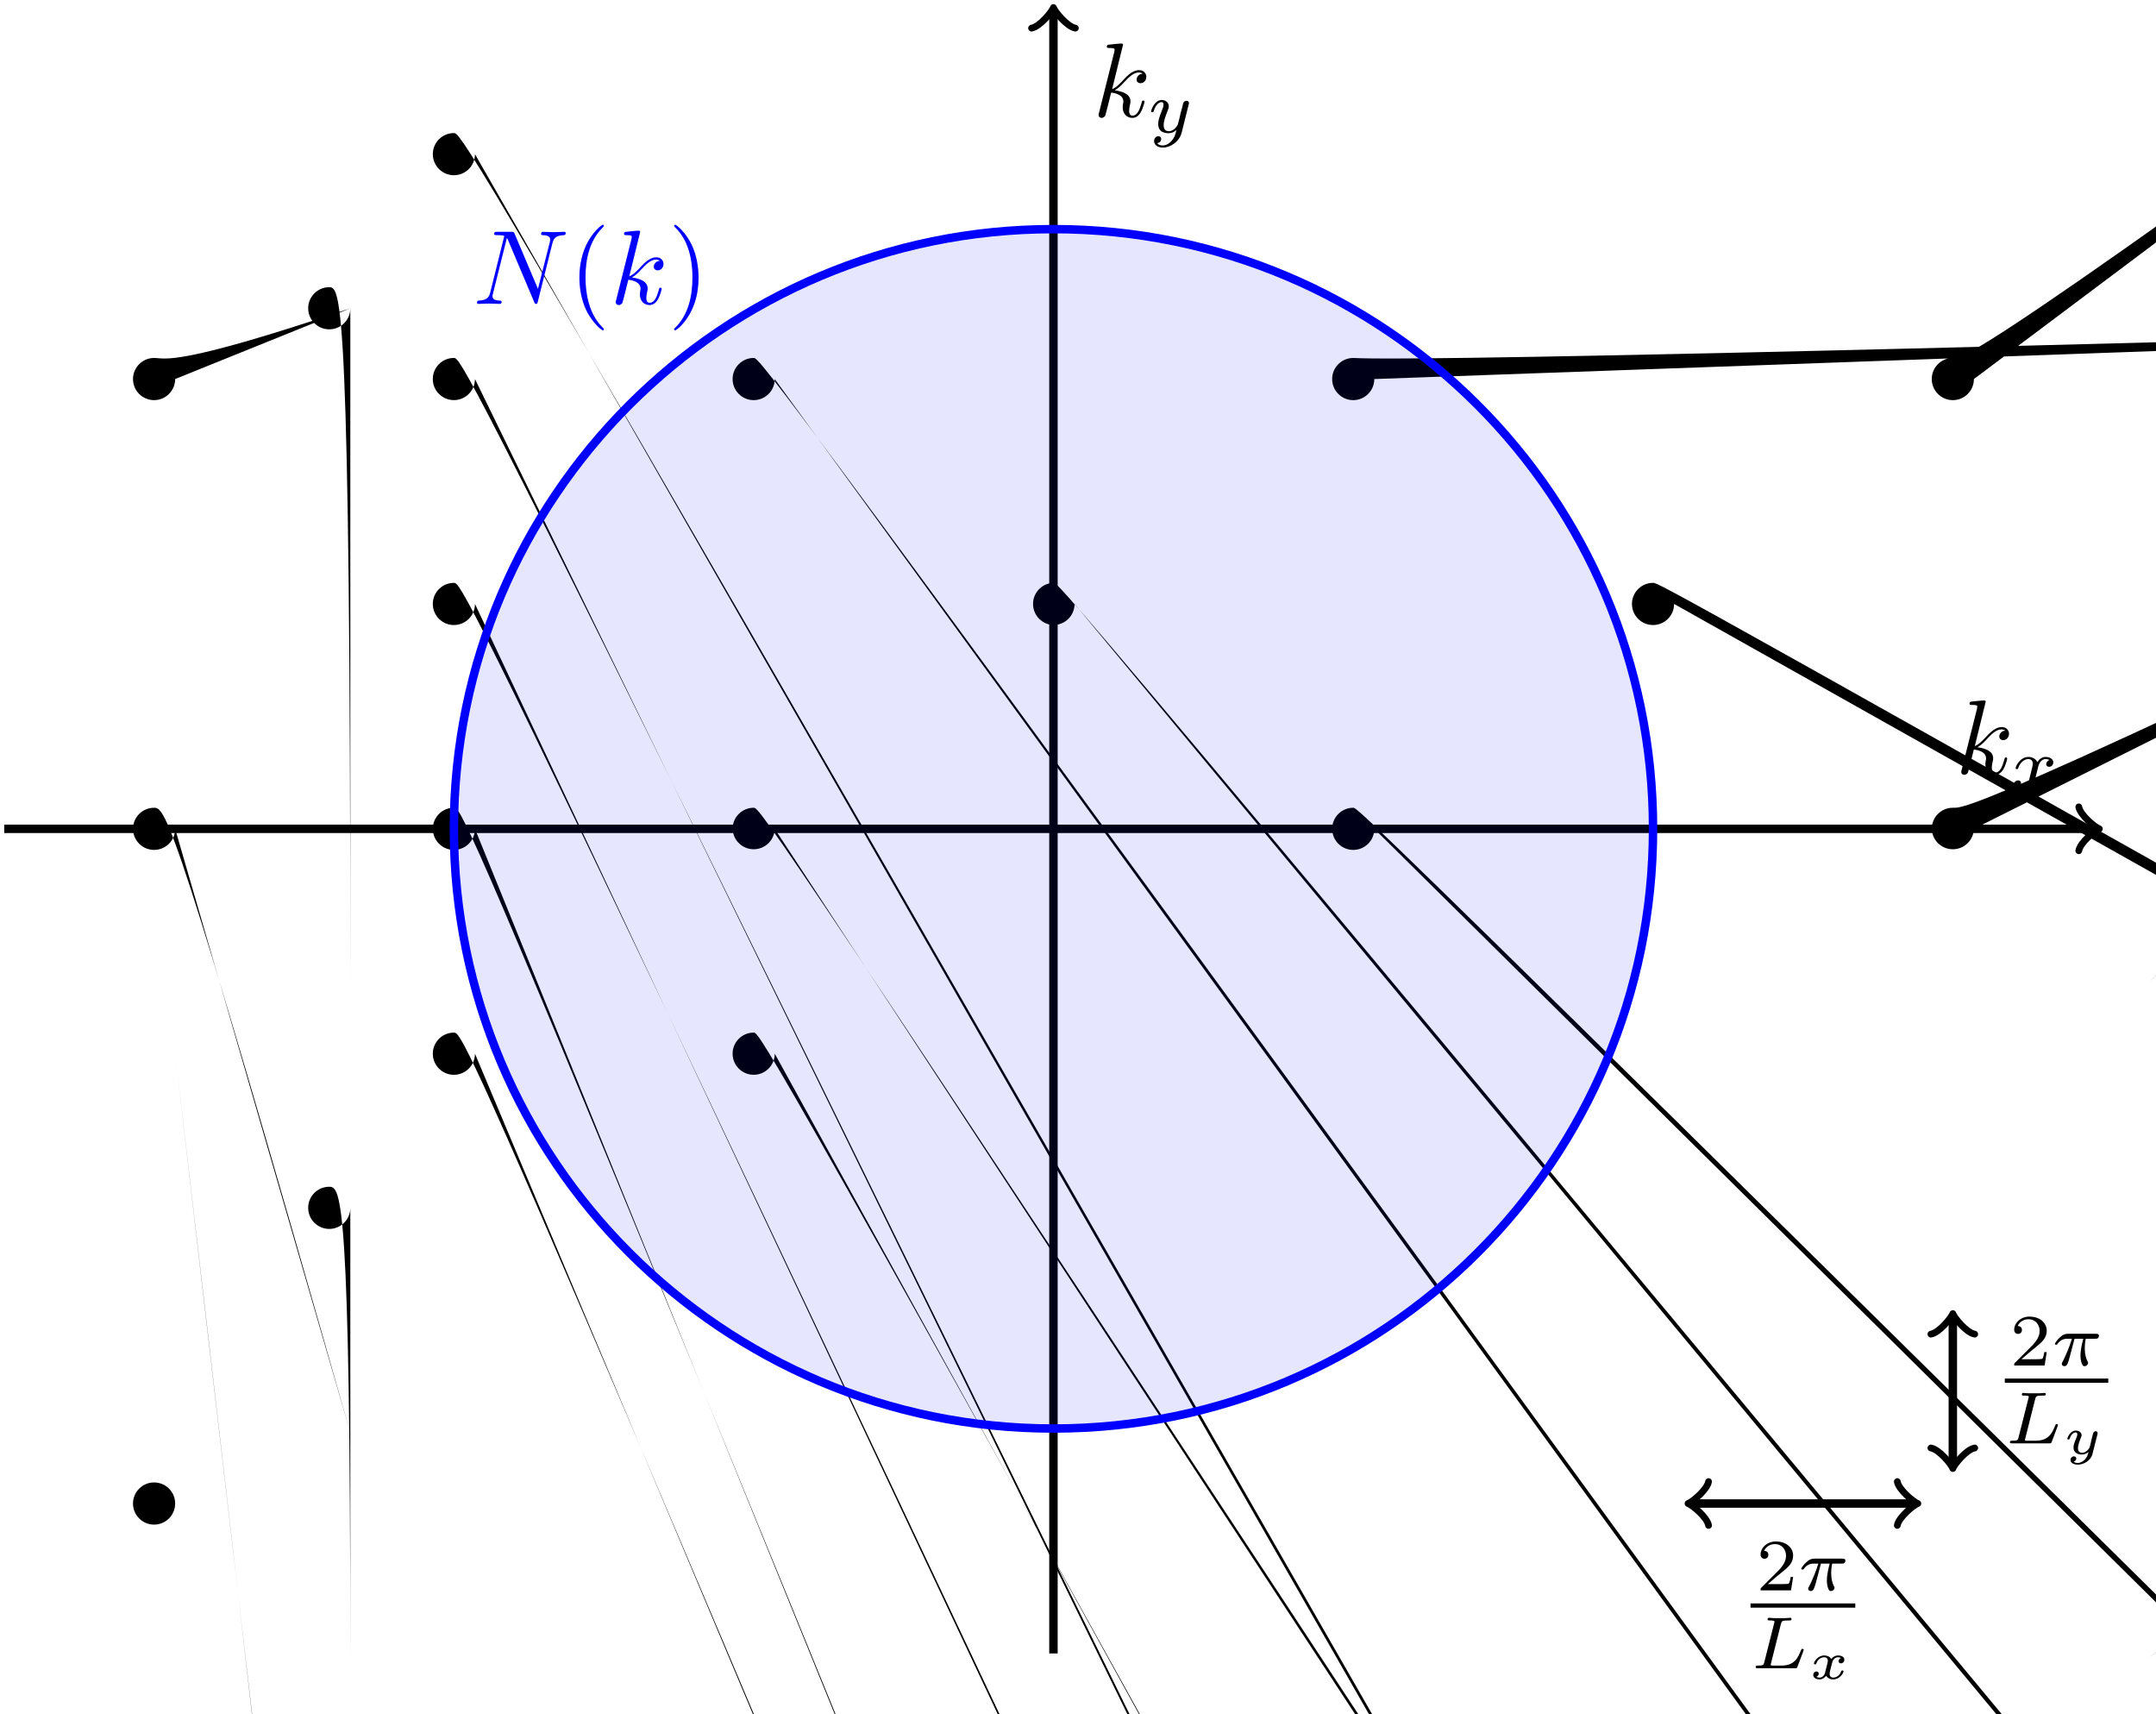
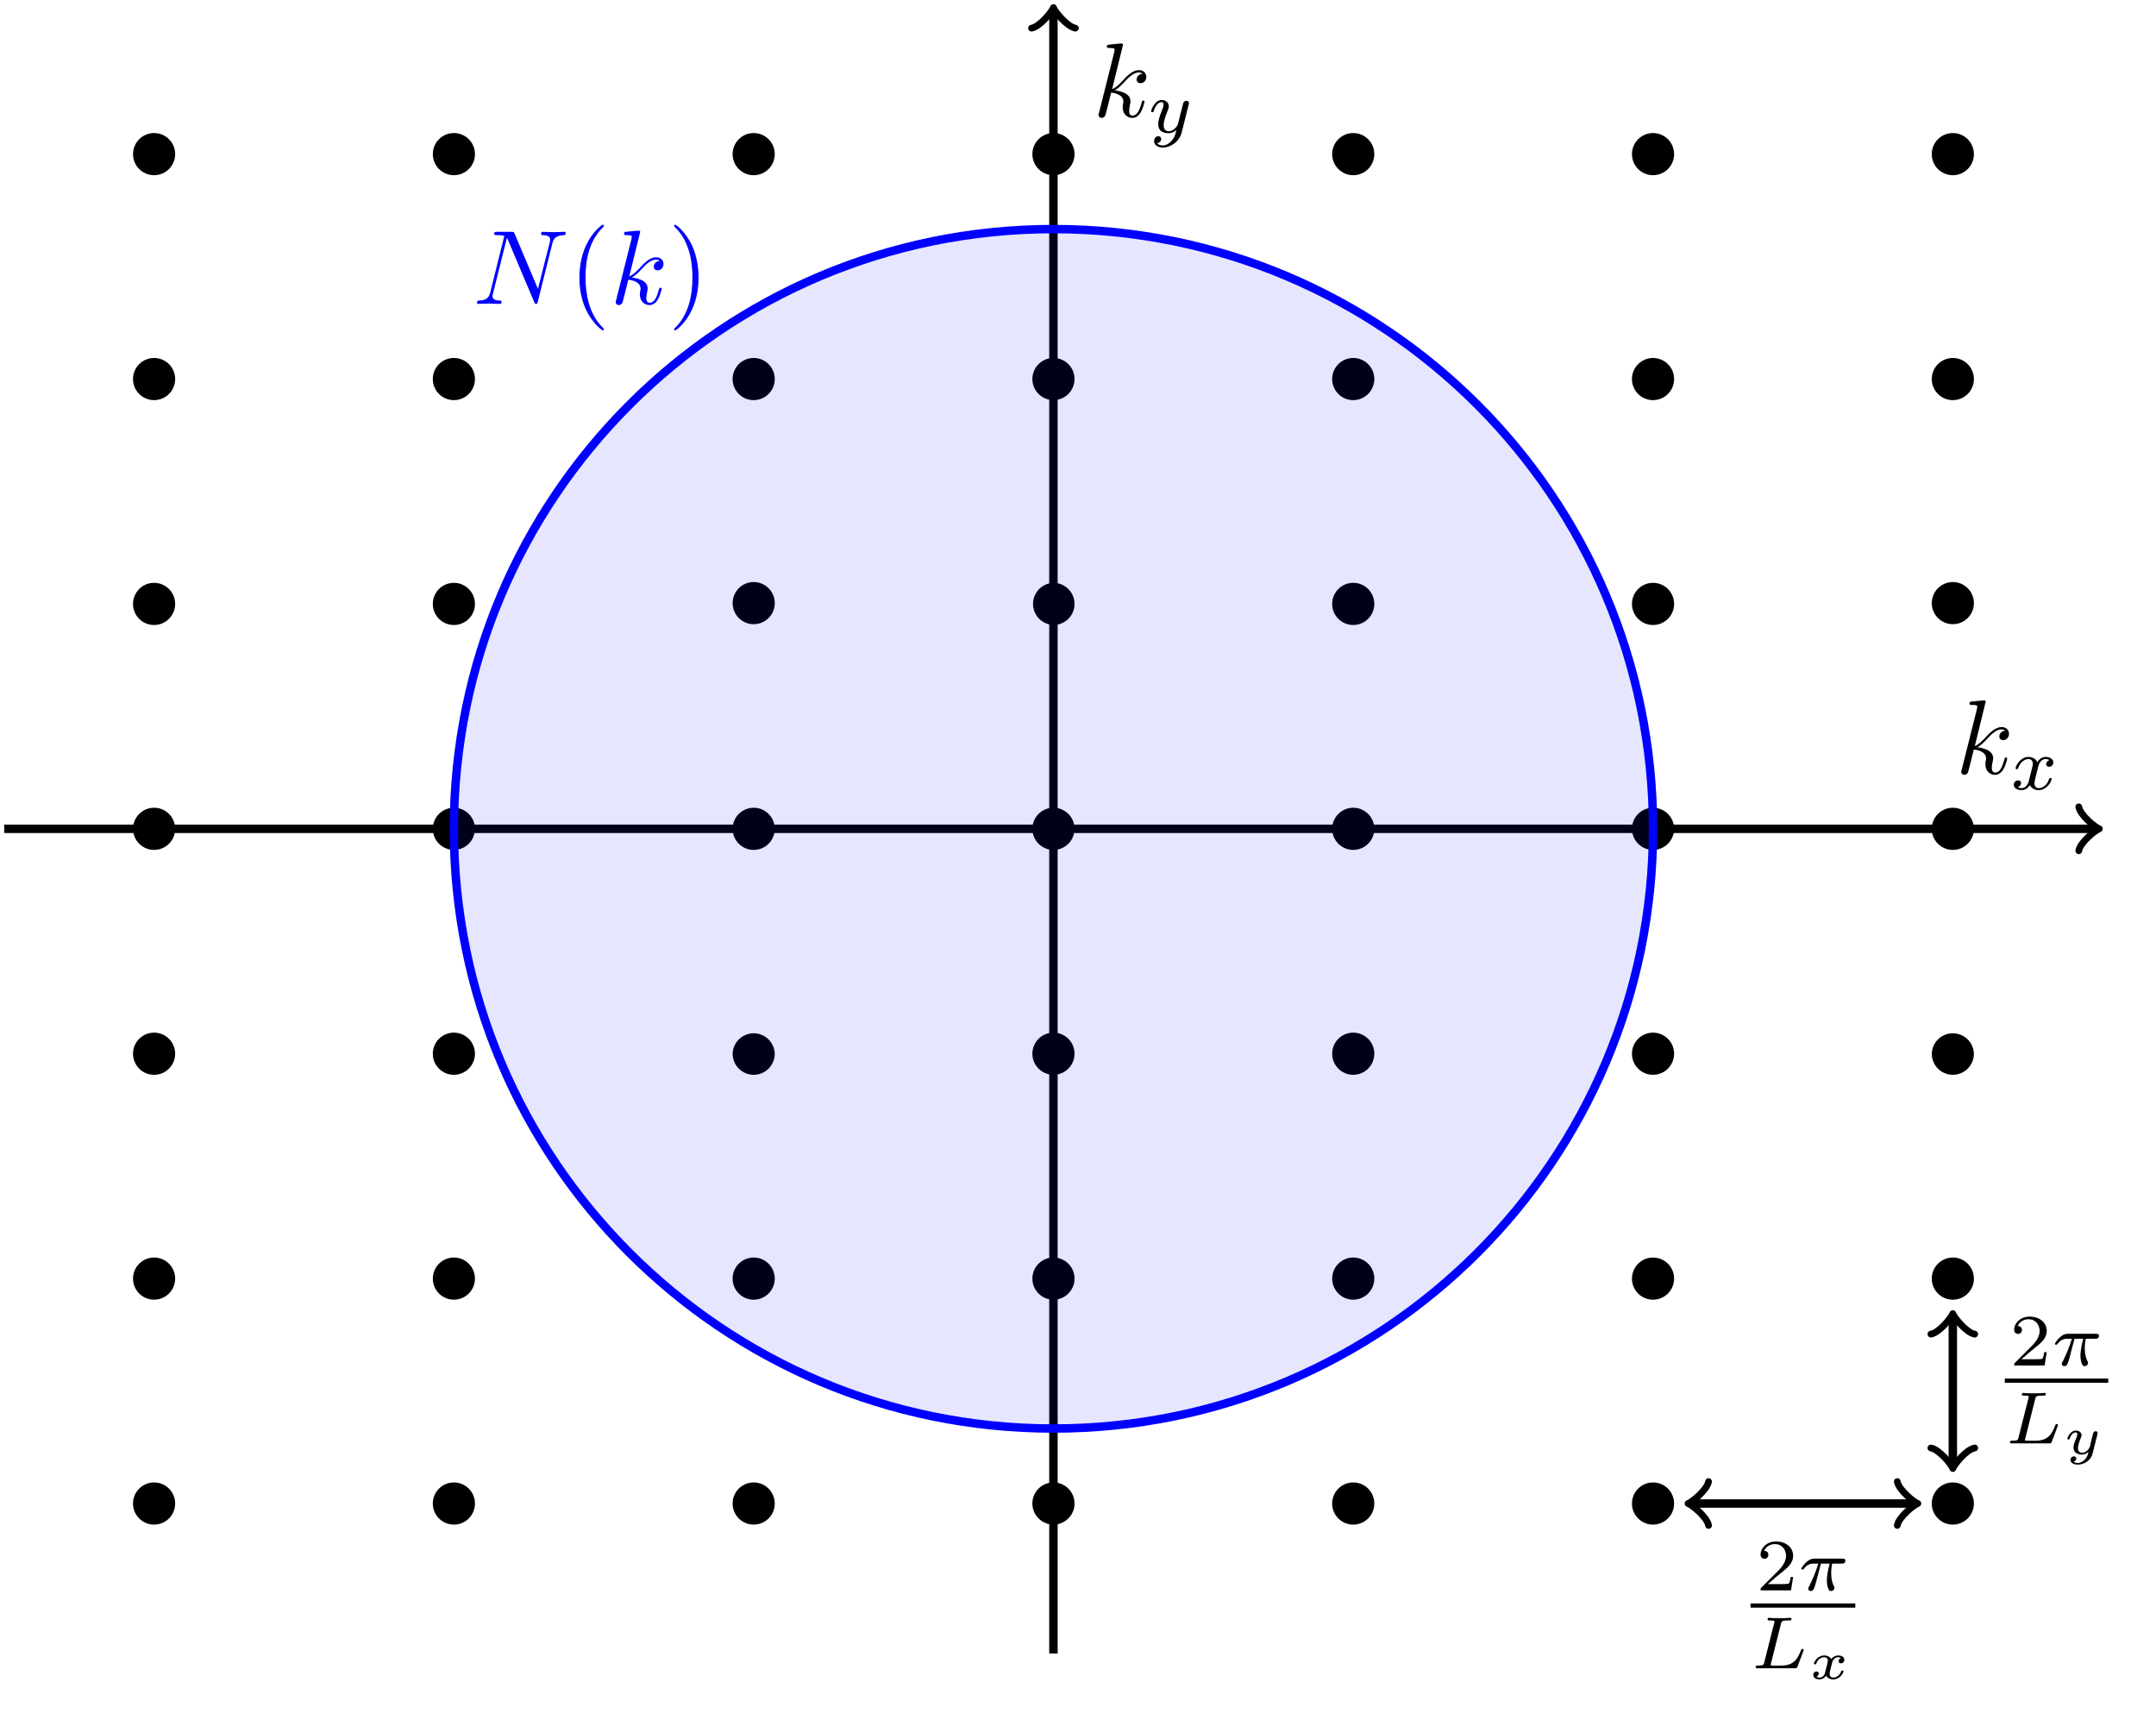
<svg xmlns="http://www.w3.org/2000/svg" xmlns:xlink="http://www.w3.org/1999/xlink" width="271.817" height="216.025" viewBox="0 0 203.863 162.019">
  <defs>
    <symbol overflow="visible" id="a">
-       <path d="M2.86-6.813s0-.109-.126-.109c-.234 0-.953.078-1.218.11-.079 0-.188.015-.188.187 0 .125.094.125.234.125.485 0 .5.063.5.172l-.03.203L.593-.391C.547-.25.547-.234.547-.17c0 .234.203.28.297.28a.418.418 0 0 0 .328-.203c.047-.093.5-1.937.562-2.187.344.031 1.157.187 1.157.844 0 .078 0 .109-.032.218-.015.11-.03.235-.03.344 0 .578.39.984.905.984.297 0 .579-.156.797-.53.25-.438.36-.985.36-1 0-.11-.094-.11-.125-.11-.094 0-.11.047-.141.187-.203.719-.422 1.235-.86 1.235-.203 0-.328-.11-.328-.47 0-.171.047-.405.079-.562.046-.171.046-.203.046-.312 0-.64-.624-.922-1.484-1.047.313-.172.64-.484.86-.734.484-.532.937-.954 1.421-.954.063 0 .079 0 .094.016.125.016.125.016.219.078.016 0 .016.016.031.032a.569.569 0 0 0-.562.546c0 .157.109.344.375.344.265 0 .546-.219.546-.61 0-.296-.234-.624-.671-.624-.282 0-.735.078-1.454.875-.343.375-.734.781-1.109.922zm0 0" />
+       <path style="stroke:none" d="M2.86-6.813s0-.109-.126-.109c-.234 0-.953.078-1.218.11-.079 0-.188.015-.188.187 0 .125.094.125.234.125.485 0 .5.063.5.172l-.03.203L.593-.391C.547-.25.547-.234.547-.17c0 .234.203.28.297.28a.418.418 0 0 0 .328-.203c.047-.093.5-1.937.562-2.187.344.031 1.157.187 1.157.844 0 .078 0 .109-.032.218-.015.11-.03.235-.03.344 0 .578.39.984.905.984.297 0 .579-.156.797-.53.25-.438.36-.985.36-1 0-.11-.094-.11-.125-.11-.094 0-.11.047-.141.187-.203.719-.422 1.235-.86 1.235-.203 0-.328-.11-.328-.47 0-.171.047-.405.079-.562.046-.171.046-.203.046-.312 0-.64-.624-.922-1.484-1.047.313-.172.64-.484.86-.734.484-.532.937-.954 1.421-.954.063 0 .079 0 .094.016.125.016.125.016.219.078.016 0 .016.016.031.032a.569.569 0 0 0-.562.546c0 .157.109.344.375.344.265 0 .546-.219.546-.61 0-.296-.234-.624-.671-.624-.282 0-.735.078-1.454.875-.343.375-.734.781-1.109.922Zm0 0" />
    </symbol>
    <symbol overflow="visible" id="i">
-       <path d="M7.531-5.766c.11-.39.282-.703 1.078-.734.047 0 .172-.016.172-.203 0 0 0-.11-.125-.11-.328 0-.687.032-1.015.032-.329 0-.688-.032-1.016-.032-.063 0-.172 0-.172.204 0 .109.094.109.172.109.578.016.688.219.688.438 0 .03-.032.187-.032.203L6.156-1.422 3.953-6.625c-.078-.172-.078-.188-.312-.188H2.297c-.188 0-.281 0-.281.204 0 .109.093.109.28.109.048 0 .673 0 .673.094L1.64-1.063c-.11.407-.282.72-1.079.75-.062 0-.171.016-.171.204C.39-.047.437 0 .516 0c.328 0 .671-.031 1-.031.343 0 .703.031 1.03.031.048 0 .173 0 .173-.203 0-.094-.094-.11-.203-.11-.579-.015-.657-.234-.657-.437 0-.063.016-.125.047-.234l1.313-5.25c.047.046.047.078.094.171L5.796-.188c.062.172.094.188.187.188.11 0 .11-.031.157-.203zm0 0" />
+       <path style="stroke:none" d="M7.531-5.766c.11-.39.282-.703 1.078-.734.047 0 .172-.016.172-.203 0 0 0-.11-.125-.11-.328 0-.687.032-1.015.032-.329 0-.688-.032-1.016-.032-.063 0-.172 0-.172.204 0 .109.094.109.172.109.578.016.688.219.688.438 0 .03-.032.187-.032.203L6.156-1.422 3.953-6.625c-.078-.172-.078-.188-.312-.188H2.297c-.188 0-.281 0-.281.204 0 .109.093.109.28.109.048 0 .673 0 .673.094L1.64-1.063c-.11.407-.282.72-1.079.75-.062 0-.171.016-.171.204C.39-.047.437 0 .516 0c.328 0 .671-.031 1-.031.343 0 .703.031 1.03.031.048 0 .173 0 .173-.203 0-.094-.094-.11-.203-.11-.579-.015-.657-.234-.657-.437 0-.063.016-.125.047-.234l1.313-5.25c.047.046.047.078.094.171L5.796-.188c.062.172.094.188.187.188.11 0 .11-.031.157-.203Zm0 0" />
    </symbol>
    <symbol overflow="visible" id="b">
-       <path d="M1.734-.734c-.062.234-.296.609-.656.609-.016 0-.234 0-.375-.094a.437.437 0 0 0 .313-.39c0-.157-.125-.25-.282-.25a.407.407 0 0 0-.406.421c0 .344.39.5.734.5.329 0 .61-.187.782-.484.172.36.547.484.828.484.812 0 1.234-.859 1.234-1.062 0-.094-.094-.094-.11-.094-.108 0-.108.047-.14.125-.14.485-.562.844-.953.844-.281 0-.422-.188-.422-.453 0-.188.172-.813.36-1.594.14-.531.453-.703.687-.703.016 0 .219 0 .375.094a.431.431 0 0 0-.312.39c0 .141.125.25.28.25.157 0 .392-.125.392-.421 0-.391-.454-.516-.72-.516-.359 0-.64.234-.78.5-.126-.281-.454-.5-.844-.5C.937-3.078.5-2.218.5-2c0 .078.094.078.11.078.093 0 .093-.016.14-.11.172-.546.61-.843.953-.843.234 0 .422.125.422.453 0 .14-.094.485-.156.735zm0 0" />
+       <path style="stroke:none" d="M1.734-.734c-.062.234-.296.609-.656.609-.016 0-.234 0-.375-.094a.437.437 0 0 0 .313-.39c0-.157-.125-.25-.282-.25a.407.407 0 0 0-.406.421c0 .344.39.5.734.5.329 0 .61-.187.782-.484.172.36.547.484.828.484.812 0 1.234-.859 1.234-1.062 0-.094-.094-.094-.11-.094-.108 0-.108.047-.14.125-.14.485-.562.844-.953.844-.281 0-.422-.188-.422-.453 0-.188.172-.813.36-1.594.14-.531.453-.703.687-.703.016 0 .219 0 .375.094a.431.431 0 0 0-.312.39c0 .141.125.25.28.25a.403.403 0 0 0 .392-.421c0-.391-.454-.516-.72-.516-.359 0-.64.234-.78.5-.126-.281-.454-.5-.844-.5C.937-3.078.5-2.218.5-2c0 .078.094.078.11.078.093 0 .093-.016.14-.11.172-.546.61-.843.953-.843.234 0 .422.125.422.453 0 .14-.094.485-.156.735Zm0 0" />
    </symbol>
    <symbol overflow="visible" id="c">
-       <path d="M3.875-2.625c.031-.094.031-.11.031-.156 0-.14-.11-.219-.234-.219a.33.33 0 0 0-.281.156c-.032.047-.079.266-.11.406l-.156.579a19.65 19.65 0 0 1-.281 1.125S2.53-.125 2-.125c-.484 0-.484-.453-.484-.578 0-.375.156-.813.375-1.36.078-.218.109-.296.109-.421 0-.329-.281-.594-.656-.594C.64-3.078.328-2.125.328-2c0 .078.094.078.125.078.094 0 .094-.031.125-.11.172-.577.469-.843.75-.843.11 0 .172.078.172.234 0 .172-.063.313-.094.407C1.063-1.375 1-1.125 1-.813c0 .11 0 .438.266.672.218.172.515.203.703.203.281 0 .531-.093.75-.312-.078.39-.156.688-.453 1.031-.188.219-.47.438-.844.438-.047 0-.375 0-.516-.219.375-.047.375-.375.375-.39 0-.22-.203-.266-.265-.266-.172 0-.407.14-.407.469 0 .343.329.609.829.609C2.14 1.422 3 .875 3.218 0zm0 0" />
+       <path style="stroke:none" d="M3.875-2.625c.031-.094.031-.11.031-.156 0-.14-.11-.219-.234-.219a.33.33 0 0 0-.281.156c-.032.047-.079.266-.11.406l-.156.579a19.65 19.65 0 0 1-.281 1.125S2.53-.125 2-.125c-.484 0-.484-.453-.484-.578 0-.375.156-.813.375-1.36.078-.218.109-.296.109-.421 0-.329-.281-.594-.656-.594C.64-3.078.328-2.125.328-2c0 .078.094.078.125.078.094 0 .094-.031.125-.11.172-.577.469-.843.75-.843.11 0 .172.078.172.234 0 .172-.063.313-.094.407C1.063-1.375 1-1.125 1-.813c0 .11 0 .438.266.672.218.172.515.203.703.203.281 0 .531-.093.75-.312-.078.39-.156.688-.453 1.031-.188.219-.47.438-.844.438-.047 0-.375 0-.516-.219.375-.047.375-.375.375-.39 0-.22-.203-.266-.265-.266-.172 0-.407.14-.407.469 0 .343.329.609.829.609C2.14 1.422 3 .875 3.218 0Zm0 0" />
    </symbol>
    <symbol overflow="visible" id="e">
-       <path d="M2.172-2.531H3c-.11.422-.266 1.047-.266 1.61 0 .28.047.468.079.609.109.359.203.374.312.374.172 0 .328-.14.328-.312 0-.047-.015-.078-.047-.14-.14-.266-.265-.657-.265-1.235 0-.125 0-.406.093-.906h.875c.125 0 .188 0 .266-.047a.31.31 0 0 0 .11-.219C4.484-3 4.311-3 4.186-3H1.563c-.28 0-.484.063-.796.36-.188.156-.454.53-.454.593 0 .078.094.078.126.078.078 0 .078-.015.124-.078.344-.484.782-.484.938-.484h.422c-.219.765-.594 1.594-.797 2.015-.047.079-.11.235-.14.25 0 .032-.016.063-.016.11 0 .11.078.218.25.218.265 0 .343-.312.515-.937zm0 0" />
+       <path style="stroke:none" d="M2.172-2.531H3c-.11.422-.266 1.047-.266 1.61 0 .28.047.468.079.609.109.359.203.374.312.374.172 0 .328-.14.328-.312 0-.047-.015-.078-.047-.14-.14-.266-.265-.657-.265-1.235 0-.125 0-.406.093-.906h.875c.125 0 .188 0 .266-.047a.31.31 0 0 0 .11-.219C4.484-3 4.311-3 4.186-3H1.563c-.28 0-.484.063-.796.36-.188.156-.454.53-.454.593 0 .078.094.078.126.078.078 0 .078-.015.124-.078.344-.484.782-.484.938-.484h.422c-.219.765-.594 1.594-.797 2.015-.047.079-.11.235-.14.25 0 .032-.016.063-.016.11 0 .11.078.218.25.218.265 0 .343-.312.515-.937Zm0 0" />
    </symbol>
    <symbol overflow="visible" id="f">
-       <path d="M2.875-4.188c.063-.25.078-.328.719-.328.219 0 .281 0 .281-.14 0-.016 0-.11-.11-.11a6.07 6.07 0 0 0-.515.032H2.203c-.14 0-.312-.032-.453-.032-.031 0-.14 0-.14.157 0 .093.077.093.218.093.016 0 .14 0 .266.016.156.016.172.031.172.11 0 0 0 .046-.032.14L1.297-.547c-.063.235-.078.297-.61.297-.109 0-.203 0-.203.14 0 .11.079.11.204.11h3.5c.187 0 .187 0 .25-.14.062-.188.593-1.532.593-1.594 0-.016-.015-.094-.125-.094-.078 0-.093.031-.14.14C4.5-1.03 4.187-.25 2.922-.25h-.797c-.203 0-.219-.016-.219-.078 0 0 0-.031.032-.14zm0 0" />
+       <path style="stroke:none" d="M2.875-4.188c.063-.25.078-.328.719-.328.219 0 .281 0 .281-.14 0-.016 0-.11-.11-.11a6.07 6.07 0 0 0-.515.032H2.203c-.14 0-.312-.032-.453-.032-.031 0-.14 0-.14.157 0 .093.077.093.218.093.016 0 .14 0 .266.016.156.016.172.031.172.11 0 0 0 .046-.032.14L1.297-.547c-.063.235-.078.297-.61.297-.109 0-.203 0-.203.14 0 .11.079.11.204.11h3.5c.187 0 .187 0 .25-.14.062-.188.593-1.532.593-1.594 0-.016-.015-.094-.125-.094-.078 0-.093.031-.14.14C4.5-1.03 4.187-.25 2.922-.25h-.797c-.203 0-.219-.016-.219-.078 0 0 0-.031.032-.14Zm0 0" />
    </symbol>
    <symbol overflow="visible" id="d">
-       <path d="M3.516-1.266H3.28c-.015.157-.094.563-.187.625-.047.047-.578.047-.688.047H1.125c.734-.64.984-.844 1.39-1.172.516-.406 1-.843 1-1.5 0-.843-.734-1.359-1.624-1.359-.86 0-1.454.61-1.454 1.25 0 .344.297.39.376.39.156 0 .359-.124.359-.374 0-.125-.047-.375-.406-.375.218-.485.687-.641 1.015-.641.703 0 1.063.547 1.063 1.11 0 .609-.438 1.078-.656 1.328L.516-.266C.437-.203.437-.187.437 0h2.876zm0 0" />
+       <path style="stroke:none" d="M3.516-1.266H3.28c-.015.157-.094.563-.187.625-.047.047-.578.047-.688.047h-1.28c.734-.64.984-.844 1.39-1.172.516-.406 1-.843 1-1.5 0-.843-.734-1.359-1.624-1.359-.86 0-1.454.61-1.454 1.25 0 .344.297.39.376.39a.365.365 0 0 0 .359-.374c0-.125-.047-.375-.406-.375.218-.485.687-.641 1.015-.641.703 0 1.063.547 1.063 1.11 0 .609-.438 1.078-.656 1.328L.516-.266C.437-.203.437-.187.437 0h2.876Zm0 0" />
    </symbol>
    <symbol overflow="visible" id="g">
-       <path d="M3.094-1.953c-.235.062-.235.281-.235.297 0 .078.063.203.235.203.14 0 .312-.125.312-.344 0-.297-.328-.406-.594-.406a.78.78 0 0 0-.64.344c-.156-.282-.485-.344-.656-.344-.625 0-.985.594-.985.765 0 .079.078.079.11.079.046 0 .078 0 .109-.063.14-.484.547-.61.734-.61.172 0 .36.063.36.329 0 .125-.094.469-.266 1.14-.062.282-.297.454-.516.454-.03 0-.171 0-.296-.079.218-.093.218-.28.218-.296 0-.141-.109-.204-.218-.204-.125 0-.297.094-.297.329 0 .312.328.421.594.421.265 0 .5-.171.609-.343a.806.806 0 0 0 .672.344c.625 0 .984-.594.984-.782 0-.062-.078-.062-.11-.062-.077 0-.093.031-.109.062-.14.453-.515.61-.734.61-.156 0-.36-.063-.36-.344 0-.063 0-.094.032-.266.094-.344.219-.89.265-.984.063-.125.235-.328.485-.328.015 0 .187 0 .297.078zm0 0" />
+       <path style="stroke:none" d="M3.094-1.953c-.235.062-.235.281-.235.297 0 .078.063.203.235.203.14 0 .312-.125.312-.344 0-.297-.328-.406-.594-.406a.78.78 0 0 0-.64.344c-.156-.282-.485-.344-.656-.344-.625 0-.985.594-.985.765 0 .079.078.079.11.079.046 0 .078 0 .109-.063.14-.484.547-.61.734-.61.172 0 .36.063.36.329 0 .125-.094.469-.266 1.14-.062.282-.297.454-.516.454-.03 0-.171 0-.296-.079.218-.093.218-.28.218-.296 0-.141-.109-.204-.218-.204-.125 0-.297.094-.297.329 0 .312.328.421.594.421a.76.76 0 0 0 .609-.343.806.806 0 0 0 .672.344c.625 0 .984-.594.984-.782 0-.062-.078-.062-.11-.062-.077 0-.093.031-.109.062-.14.453-.515.61-.734.61-.156 0-.36-.063-.36-.344 0-.063 0-.094.032-.266.094-.344.219-.89.265-.984.063-.125.235-.328.485-.328.015 0 .187 0 .297.078Zm0 0" />
    </symbol>
    <symbol overflow="visible" id="h">
-       <path d="M3.297-1.86c.015-.077.015-.109.015-.109 0-.11-.078-.172-.171-.172-.204 0-.25.172-.282.297l-.109.422-.14.625c-.032.063-.047.156-.063.188 0 .03-.266.5-.688.5-.234 0-.406-.11-.406-.438 0-.265.14-.64.281-1a.452.452 0 0 0 .063-.219c0-.25-.234-.437-.547-.437-.516 0-.797.64-.797.765 0 .079.078.079.11.079.078 0 .078-.032.109-.094.11-.344.344-.578.562-.578.094 0 .157.047.157.187 0 .094-.032.172-.063.266-.25.594-.297.766-.297.969 0 .546.469.671.797.671.281 0 .5-.14.625-.25-.078.282-.125.5-.36.735-.124.11-.359.312-.655.312-.094 0-.282-.015-.391-.125a.326.326 0 0 0 .25-.296c0-.141-.125-.204-.219-.204A.324.324 0 0 0 .75.578c0 .25.266.438.688.438C2 1.016 2.671.64 2.827 0zm0 0" />
+       <path style="stroke:none" d="M3.297-1.86c.015-.077.015-.109.015-.109 0-.11-.078-.172-.171-.172-.204 0-.25.172-.282.297l-.109.422-.14.625c-.032.063-.047.156-.063.188 0 .03-.266.5-.688.5-.234 0-.406-.11-.406-.438 0-.265.14-.64.281-1a.452.452 0 0 0 .063-.219c0-.25-.234-.437-.547-.437-.516 0-.797.64-.797.765 0 .079.078.079.11.079.078 0 .078-.032.109-.094.11-.344.344-.578.562-.578.094 0 .157.047.157.187 0 .094-.032.172-.063.266-.25.594-.297.766-.297.969 0 .546.469.671.797.671.281 0 .5-.14.625-.25-.078.282-.125.5-.36.735-.124.11-.359.312-.655.312-.094 0-.282-.015-.391-.125a.326.326 0 0 0 .25-.296c0-.141-.125-.204-.219-.204A.324.324 0 0 0 .75.578c0 .25.266.438.688.438C2 1.016 2.671.64 2.827 0Zm0 0" />
    </symbol>
    <symbol overflow="visible" id="j">
-       <path d="M3.297 2.39c0-.03 0-.046-.172-.218C1.891.922 1.562-.968 1.562-2.5c0-1.734.375-3.469 1.61-4.703.125-.125.125-.14.125-.172 0-.078-.031-.11-.094-.11-.11 0-1 .688-1.594 1.954C1.11-4.438.984-3.328.984-2.5c0 .781.11 1.984.657 3.125C2.25 1.844 3.094 2.5 3.203 2.5c.063 0 .094-.031.094-.11zm0 0" />
+       <path style="stroke:none" d="M3.297 2.39c0-.03 0-.046-.172-.218C1.891.922 1.562-.968 1.562-2.5c0-1.734.375-3.469 1.61-4.703.125-.125.125-.14.125-.172 0-.078-.031-.11-.094-.11-.11 0-1 .688-1.594 1.954C1.11-4.438.984-3.328.984-2.5c0 .781.11 1.984.657 3.125C2.25 1.844 3.094 2.5 3.203 2.5c.063 0 .094-.031.094-.11Zm0 0" />
    </symbol>
    <symbol overflow="visible" id="k">
-       <path d="M2.875-2.5c0-.766-.11-1.969-.656-3.11C1.625-6.827.766-7.483.672-7.483a.107.107 0 0 0-.11.109c0 .031 0 .047.188.234.984.985 1.547 2.563 1.547 4.641 0 1.719-.36 3.469-1.594 4.719-.14.125-.14.14-.14.172 0 .062.046.109.109.109.094 0 1-.688 1.578-1.953.516-1.094.625-2.203.625-3.047zm0 0" />
+       <path style="stroke:none" d="M2.875-2.5c0-.766-.11-1.969-.656-3.11C1.625-6.827.766-7.483.672-7.483a.107.107 0 0 0-.11.109c0 .031 0 .047.188.234.984.985 1.547 2.563 1.547 4.641C2.297-.78 1.937.97.703 2.22c-.14.125-.14.14-.14.172 0 .062.046.109.109.109.094 0 1-.688 1.578-1.953.516-1.094.625-2.203.625-3.047Zm0 0" />
    </symbol>
  </defs>
-   <path d="M16.563 142.133a1.99 1.99 0 0 0-1.993-1.992 1.993 1.993 0 1 0 1.992 1.992zm0-42.524c16.563 141.032 15.672 140.14 14.57 140.14a1.99 1.99 0 0 0-1.992 1.993 1.99 1.99 0 0 0 1.992 1.992 1.99 1.99 0 0 0 1.992-1.992zM33.126 220.48c0-22.36-.891-23.254-1.993-23.254a1.994 1.994 0 1 0 0 3.988 1.994 1.994 0 0 0 1.992-1.996zm0-85.04C16.563 77.25 15.672 76.36 14.57 76.36a1.99 1.99 0 0 0-1.992 1.992 1.99 1.99 0 0 0 1.992 1.992 1.99 1.99 0 0 0 1.992-1.992zM33.126 156.7c0-43.618-.891-44.512-1.993-44.512a1.993 1.993 0 1 0 1.992 1.992zm0-127.556C16.563 34.73 15.672 33.84 14.57 33.84a1.993 1.993 0 1 0 1.992 1.992zM33.126 92.919c0-64.88-.891-65.77-1.993-65.77a1.99 1.99 0 0 0-1.992 1.992 1.99 1.99 0 0 0 1.992 1.992 1.99 1.99 0 0 0 1.992-1.992zm56.694 127.57c16.563 77.246 15.673 76.356 14.571 76.356a1.993 1.993 0 1 0 1.992 1.992zm33.126 114.172c28.347 62.684 27.457 61.793 26.355 61.793a1.99 1.99 0 0 0-1.992 1.992 1.99 1.99 0 0 0 1.992 1.992 1.99 1.99 0 0 0 1.992-1.992zm56.694 85.046C44.91 98.512 44.02 97.617 42.919 97.617a1.994 1.994 0 1 0 0 3.988 1.994 1.994 0 0 0 1.992-1.996zm33.126 71.658C44.91 77.25 44.02 76.358 42.918 76.358a1.99 1.99 0 0 0-1.992 1.993 1.99 1.99 0 0 0 1.992 1.992 1.99 1.99 0 0 0 1.992-1.992zm56.694 42.52C44.91 55.994 44.02 55.1 42.919 55.1a1.993 1.993 0 1 0 1.992 1.992zm33.126 29.144C44.91 34.728 44.02 33.838 42.918 33.838a1.993 1.993 0 1 0 1.992 1.992zm56.694-.004C44.91 13.47 44.02 12.58 42.919 12.58a1.99 1.99 0 0 0-1.992 1.992 1.99 1.99 0 0 0 1.992 1.992 1.99 1.99 0 0 0 1.992-1.992zm89.82 284.27c28.348-1.104 27.453-1.994 26.356-1.994a1.993 1.993 0 1 0 1.992 1.992zm56.696-42.528c44.91 141.034 44.015 140.143 42.918 140.143a1.99 1.99 0 0 0-1.993 1.992 1.993 1.993 0 0 0 3.984 0zm89.82 241.746C73.258 98.51 72.363 97.615 71.266 97.615a1.994 1.994 0 1 0 0 3.988 1.996 1.996 0 0 0 1.992-1.996zm56.696-85.042C73.258 77.251 72.363 76.36 71.266 76.36a1.99 1.99 0 0 0-1.993 1.993 1.993 1.993 0 0 0 3.984 0zm89.82 199.22c28.348-43.618 27.453-44.512 26.356-44.512a1.993 1.993 0 1 0 1.992 1.992zm56.696-127.556C73.258 34.73 72.363 33.84 71.266 33.84a1.993 1.993 0 1 0 1.992 1.992zm89.82 156.696c28.348-64.88 27.453-65.77 26.356-65.77a1.99 1.99 0 0 0-1.993 1.992 1.993 1.993 0 0 0 3.984 0zm113.39 127.57c44.91 77.246 44.016 76.356 42.914 76.356a1.993 1.993 0 1 0 1.996 1.992zm89.82 114.172c56.695 62.684 55.8 61.793 54.7 61.793a1.993 1.993 0 1 0 1.995 1.992zm113.39 85.046c44.91 55.989 44.016 55.094 42.914 55.094a1.996 1.996 0 0 0-1.992 1.992c0 1.102.895 1.996 1.992 1.996a1.997 1.997 0 0 0 1.996-1.996zm89.82 71.658c56.695 41.421 55.8 40.53 54.7 40.53a1.993 1.993 0 1 0 1.995 1.993zm113.39 42.52C101.605 55.994 100.711 55.1 99.61 55.1a1.993 1.993 0 0 0 0 3.984c1.102 0 1.996-.89 1.996-1.992zm89.82 29.144c56.695 20.158 55.8 19.268 54.7 19.268a1.993 1.993 0 1 0 1.995 1.992zm113.39-.004c44.91 13.47 44.016 12.58 42.914 12.58a1.993 1.993 0 1 0 1.996 1.992zm146.508 284.27c56.695-1.104 55.805-1.994 54.703-1.994a1.993 1.993 0 1 0 1.992 1.992zm113.39-42.528c73.254 141.034 72.364 140.143 71.262 140.143a1.99 1.99 0 0 0-1.992 1.992 1.99 1.99 0 0 0 1.992 1.992 1.99 1.99 0 0 0 1.992-1.992zm146.508 241.746c56.695-22.361 55.805-23.256 54.703-23.256a1.994 1.994 0 1 0 0 3.988 1.994 1.994 0 0 0 1.992-1.996zm113.39-85.042C129.95 77.251 129.06 76.36 127.957 76.36a1.99 1.99 0 0 0-1.992 1.993 1.99 1.99 0 0 0 1.992 1.992 1.99 1.99 0 0 0 1.992-1.992zM203.203 156.7c56.695-43.618 55.805-44.512 54.703-44.512a1.993 1.993 0 1 0 1.992 1.992zm113.39-127.556C129.95 34.73 129.06 33.84 127.957 33.84a1.993 1.993 0 1 0 1.992 1.992zM203.203 92.919c56.695-64.88 55.805-65.77 54.703-65.77a1.99 1.99 0 0 0-1.992 1.992 1.99 1.99 0 0 0 1.992 1.992 1.99 1.99 0 0 0 1.992-1.992zm170.086 127.57c73.254 77.246 72.363 76.356 71.262 76.356a1.993 1.993 0 1 0 1.992 1.992zm146.508 114.172c85.043 62.684 84.152 61.793 83.05 61.793a1.99 1.99 0 0 0-1.992 1.992 1.99 1.99 0 0 0 1.993 1.992 1.99 1.99 0 0 0 1.992-1.992zm170.086 85.046c73.254 55.989 72.363 55.094 71.262 55.094a1.994 1.994 0 1 0 0 3.988 1.994 1.994 0 0 0 1.992-1.996zm146.508 71.658c85.043 41.421 84.152 40.53 83.05 40.53a1.99 1.99 0 0 0-1.992 1.993 1.99 1.99 0 0 0 1.993 1.992 1.99 1.99 0 0 0 1.992-1.992zm170.086 42.52C158.297 55.994 157.406 55.1 156.305 55.1a1.993 1.993 0 1 0 1.992 1.992zm146.508 29.144c85.043 20.158 84.152 19.268 83.05 19.268a1.993 1.993 0 1 0 1.992 1.992zm170.086-.004c73.254 13.47 72.363 12.58 71.262 12.58a1.99 1.99 0 0 0-1.993 1.992 1.99 1.99 0 0 0 1.993 1.992 1.99 1.99 0 0 0 1.992-1.992zm203.204 284.27c85.043-1.104 84.148-1.994 83.05-1.994a1.993 1.993 0 1 0 1.992 1.992zm170.086-42.528c101.602 141.034 100.707 140.143 99.61 140.143a1.99 1.99 0 0 0-1.993 1.992 1.993 1.993 0 0 0 3.984 0zm203.204 241.746c85.043-22.361 84.148-23.256 83.05-23.256a1.994 1.994 0 1 0 0 3.988 1.996 1.996 0 0 0 1.993-1.996zM271.688 35.83C186.645 77.251 185.75 76.36 184.653 76.36a1.99 1.99 0 0 0-1.993 1.993 1.993 1.993 0 0 0 3.984 0zM288.247 156.7c85.043-43.618 84.148-44.512 83.05-44.512a1.993 1.993 0 1 0 1.993 1.992zM271.688-27.947C186.645 34.73 185.75 33.84 184.653 33.84a1.993 1.993 0 1 0 1.992 1.992zM288.247 92.919c85.043-64.88 84.148-65.77 83.05-65.77a1.99 1.99 0 0 0-1.992 1.992 1.993 1.993 0 0 0 3.984 0zm85.043-63.778" fill="rgb(0%,0%,0%)" />
-   <path d="M.398 78.352h197.72" fill="none" stroke-width="0.797" stroke="rgb(0%,0%,0%)" stroke-miterlimit="10" />
-   <path d="M196.563 76.277c.128.778 1.554 1.946 1.945 2.075-.39.128-1.817 1.293-1.946 2.07" fill="none" stroke-width="0.638" stroke-linecap="round" stroke-linejoin="round" stroke="rgb(0%,0%,0%)" stroke-miterlimit="10" />
-   <use xlink:href="#a" x="184.902" y="73.138" fill="rgb(0%,0%,0%)" />
-   <use xlink:href="#b" x="190.089" y="74.632" fill="rgb(0%,0%,0%)" />
-   <path d="M99.61 156.305V1.105" fill="none" stroke-width="0.797" stroke="rgb(0%,0%,0%)" stroke-miterlimit="10" />
-   <path d="M97.54 2.66c.776-.133 1.94-1.555 2.07-1.945.132.39 1.296 1.812 2.074 1.945" fill="none" stroke-width="0.638" stroke-linecap="round" stroke-linejoin="round" stroke="rgb(0%,0%,0%)" stroke-miterlimit="10" />
-   <use xlink:href="#a" x="103.33" y="11.036" fill="rgb(0%,0%,0%)" />
-   <use xlink:href="#c" x="108.517" y="12.53" fill="rgb(0%,0%,0%)" />
-   <path d="M160 142.133h20.957" fill="none" stroke-width="0.797" stroke="rgb(0%,0%,0%)" stroke-miterlimit="10" />
-   <path d="M161.555 144.203c-.13-.777-1.555-1.941-1.942-2.07.387-.133 1.813-1.297 1.942-2.074" fill="none" stroke-width="0.638" stroke-linecap="round" stroke-linejoin="round" stroke="rgb(0%,0%,0%)" stroke-miterlimit="10" />
-   <path d="M179.402 140.059c.13.777 1.555 1.941 1.942 2.074-.387.129-1.813 1.293-1.942 2.07" fill="none" stroke-width="0.638" stroke-linecap="round" stroke-linejoin="round" stroke="rgb(0%,0%,0%)" stroke-miterlimit="10" />
-   <use xlink:href="#d" x="166.037" y="150.344" fill="rgb(0%,0%,0%)" />
-   <use xlink:href="#e" x="170.008" y="150.344" fill="rgb(0%,0%,0%)" />
-   <path d="M165.523 151.777h9.907" fill="none" stroke-width="0.398" stroke="rgb(0%,0%,0%)" stroke-miterlimit="10" />
-   <use xlink:href="#f" x="165.523" y="157.702" fill="rgb(0%,0%,0%)" />
-   <use xlink:href="#g" x="170.989" y="158.698" fill="rgb(0%,0%,0%)" />
-   <path d="M184.652 138.434v-13.868" fill="none" stroke-width="0.797" stroke="rgb(0%,0%,0%)" stroke-miterlimit="10" />
-   <path d="M186.723 136.883c-.778.129-1.942 1.55-2.07 1.941-.13-.39-1.298-1.812-2.075-1.941" fill="none" stroke-width="0.638" stroke-linecap="round" stroke-linejoin="round" stroke="rgb(0%,0%,0%)" stroke-miterlimit="10" />
-   <path d="M182.578 126.121c.777-.129 1.945-1.555 2.074-1.941.13.386 1.293 1.812 2.07 1.941" fill="none" stroke-width="0.638" stroke-linecap="round" stroke-linejoin="round" stroke="rgb(0%,0%,0%)" stroke-miterlimit="10" />
-   <use xlink:href="#d" x="190.016" y="129.087" fill="rgb(0%,0%,0%)" />
-   <use xlink:href="#e" x="193.987" y="129.087" fill="rgb(0%,0%,0%)" />
-   <path d="M189.566 130.52h9.782" fill="none" stroke-width="0.398" stroke="rgb(0%,0%,0%)" stroke-miterlimit="10" />
-   <use xlink:href="#f" x="189.565" y="136.445" fill="rgb(0%,0%,0%)" />
-   <use xlink:href="#h" x="195.031" y="137.441" fill="rgb(0%,0%,0%)" />
-   <path d="M156.305 78.352c0-31.313-25.383-56.692-56.696-56.692-31.308 0-56.691 25.38-56.691 56.692 0 31.308 25.383 56.691 56.691 56.691 31.313 0 56.696-25.383 56.696-56.691zm0 0" fill="rgb(0%,0%,100%)" fill-opacity="0.1" stroke-width="0.797" stroke="rgb(0%,0%,100%)" stroke-miterlimit="10" />
-   <use xlink:href="#i" x="44.711" y="28.728" fill="rgb(0%,0%,100%)" />
-   <use xlink:href="#j" x="53.802" y="28.728" fill="rgb(0%,0%,100%)" />
-   <use xlink:href="#a" x="57.676" y="28.728" fill="rgb(0%,0%,100%)" />
-   <use xlink:href="#k" x="63.177" y="28.728" fill="rgb(0%,0%,100%)" />
+   <path style="stroke:none;fill-rule:nonzero;fill:#000;fill-opacity:1" d="M16.563 142.133a1.99 1.99 0 0 0-1.993-1.992 1.993 1.993 0 1 0 1.992 1.992Zm0-21.262a1.99 1.99 0 0 0-1.993-1.992 1.99 1.99 0 0 0-1.992 1.992 1.99 1.99 0 0 0 1.992 1.992 1.99 1.99 0 0 0 1.992-1.992Zm0-21.261a1.993 1.993 0 1 0-1.993 1.995 1.994 1.994 0 0 0 1.992-1.996Zm0-21.258a1.99 1.99 0 0 0-1.993-1.993 1.99 1.99 0 0 0-1.992 1.993 1.99 1.99 0 0 0 1.992 1.992 1.99 1.99 0 0 0 1.992-1.992Zm0-21.262a1.993 1.993 0 1 0-3.987.001 1.993 1.993 0 0 0 3.986-.001Zm0-21.258a1.99 1.99 0 0 0-1.993-1.992 1.993 1.993 0 1 0 1.992 1.992Zm0-21.262a1.99 1.99 0 0 0-1.993-1.992 1.99 1.99 0 0 0-1.992 1.992 1.99 1.99 0 0 0 1.992 1.992 1.99 1.99 0 0 0 1.992-1.992ZM44.91 142.133a1.99 1.99 0 0 0-1.992-1.992 1.993 1.993 0 1 0 1.992 1.992Zm0-21.262a1.99 1.99 0 0 0-1.992-1.992 1.99 1.99 0 0 0-1.992 1.992 1.99 1.99 0 0 0 1.992 1.992 1.99 1.99 0 0 0 1.992-1.992Zm0-21.261a1.993 1.993 0 1 0-1.992 1.995 1.994 1.994 0 0 0 1.992-1.996Zm0-21.258a1.99 1.99 0 0 0-1.992-1.993 1.99 1.99 0 0 0-1.992 1.993 1.99 1.99 0 0 0 1.992 1.992 1.99 1.99 0 0 0 1.992-1.992Zm0-21.262a1.993 1.993 0 1 0-3.986.001 1.993 1.993 0 0 0 3.986-.001Zm0-21.258a1.99 1.99 0 0 0-1.992-1.992 1.993 1.993 0 1 0 1.992 1.992Zm0-21.262a1.99 1.99 0 0 0-1.992-1.992 1.99 1.99 0 0 0-1.992 1.992 1.99 1.99 0 0 0 1.992 1.992 1.99 1.99 0 0 0 1.992-1.992Zm28.348 127.563a1.993 1.993 0 1 0-3.986.001 1.993 1.993 0 0 0 3.986-.001Zm0-21.262a1.993 1.993 0 1 0-3.986.002 1.993 1.993 0 0 0 3.986-.002Zm0-21.261a1.993 1.993 0 0 0-3.984 0c0 1.1.89 1.995 1.992 1.995a1.996 1.996 0 0 0 1.992-1.996Zm0-21.258a1.993 1.993 0 1 0-3.986.001 1.993 1.993 0 0 0 3.986-.001Zm0-21.262a1.993 1.993 0 1 0-3.983.002 1.993 1.993 0 0 0 3.983-.002Zm0-21.258a1.993 1.993 0 1 0-3.986.002 1.993 1.993 0 0 0 3.986-.002Zm0-21.262a1.993 1.993 0 1 0-3.986.002 1.993 1.993 0 0 0 3.986-.002Zm28.347 127.563a1.994 1.994 0 0 0-3.988 0c0 1.097.895 1.992 1.992 1.992a1.996 1.996 0 0 0 1.996-1.992Zm0-21.262a1.994 1.994 0 0 0-3.988 0 1.994 1.994 0 0 0 3.988 0Zm0-21.261a1.996 1.996 0 0 0-1.996-1.993 1.996 1.996 0 0 0-1.992 1.992c0 1.102.895 1.996 1.992 1.996a1.997 1.997 0 0 0 1.996-1.996Zm0-21.258a1.994 1.994 0 0 0-3.988 0 1.994 1.994 0 0 0 3.988 0Zm0-21.262a1.996 1.996 0 0 0-1.996-1.992 1.993 1.993 0 0 0 0 3.984c1.102 0 1.996-.89 1.996-1.992Zm0-21.258a1.994 1.994 0 0 0-3.988 0c0 1.098.895 1.992 1.992 1.992a1.996 1.996 0 0 0 1.996-1.992Zm0-21.262a1.994 1.994 0 0 0-3.988 0 1.994 1.994 0 0 0 3.988 0Zm28.345 127.563a1.99 1.99 0 0 0-1.993-1.992 1.993 1.993 0 1 0 1.992 1.992Zm0-21.262a1.99 1.99 0 0 0-1.993-1.992 1.99 1.99 0 0 0-1.992 1.992 1.99 1.99 0 0 0 1.992 1.992 1.99 1.99 0 0 0 1.992-1.992Zm0-21.261a1.993 1.993 0 1 0-1.993 1.995 1.994 1.994 0 0 0 1.992-1.996Zm0-21.258a1.99 1.99 0 0 0-1.993-1.993 1.99 1.99 0 0 0-1.992 1.993 1.99 1.99 0 0 0 1.992 1.992 1.99 1.99 0 0 0 1.992-1.992Zm0-21.262a1.993 1.993 0 1 0-3.987.001 1.993 1.993 0 0 0 3.986-.001Zm0-21.258a1.99 1.99 0 0 0-1.993-1.992 1.993 1.993 0 1 0 1.992 1.992Zm0-21.262a1.99 1.99 0 0 0-1.993-1.992 1.99 1.99 0 0 0-1.992 1.992 1.99 1.99 0 0 0 1.992 1.992 1.99 1.99 0 0 0 1.992-1.992Zm28.347 127.563a1.99 1.99 0 0 0-1.992-1.992 1.993 1.993 0 1 0 1.992 1.992Zm0-21.262a1.99 1.99 0 0 0-1.992-1.992 1.99 1.99 0 0 0-1.993 1.992 1.99 1.99 0 0 0 1.993 1.992 1.99 1.99 0 0 0 1.992-1.992Zm0-21.261a1.993 1.993 0 1 0-1.992 1.995 1.994 1.994 0 0 0 1.992-1.996Zm0-21.258a1.99 1.99 0 0 0-1.992-1.993 1.99 1.99 0 0 0-1.993 1.993 1.99 1.99 0 0 0 1.993 1.992 1.99 1.99 0 0 0 1.992-1.992Zm0-21.262a1.993 1.993 0 1 0-3.986.001 1.993 1.993 0 0 0 3.986-.001Zm0-21.258a1.99 1.99 0 0 0-1.992-1.992 1.993 1.993 0 1 0 1.992 1.992Zm0-21.262a1.99 1.99 0 0 0-1.992-1.992 1.99 1.99 0 0 0-1.993 1.992 1.99 1.99 0 0 0 1.993 1.992 1.99 1.99 0 0 0 1.992-1.992Zm28.348 127.563a1.993 1.993 0 1 0-3.986.001 1.993 1.993 0 0 0 3.986-.001Zm0-21.262a1.993 1.993 0 1 0-3.986.002 1.993 1.993 0 0 0 3.986-.002Zm0-21.261a1.993 1.993 0 0 0-3.984 0c0 1.1.89 1.995 1.991 1.995a1.996 1.996 0 0 0 1.993-1.996Zm0-21.258a1.993 1.993 0 1 0-3.986.001 1.993 1.993 0 0 0 3.986-.001Zm0-21.262a1.993 1.993 0 1 0-3.983.002 1.993 1.993 0 0 0 3.983-.002Zm0-21.258a1.993 1.993 0 1 0-3.986.002 1.993 1.993 0 0 0 3.986-.002Zm0-21.262a1.993 1.993 0 1 0-3.986.002 1.993 1.993 0 0 0 3.986-.002Zm0 0" />
+   <path style="fill:none;stroke-width:.797;stroke-linecap:butt;stroke-linejoin:miter;stroke:#000;stroke-opacity:1;stroke-miterlimit:10" d="M-99.213 0h197.72" transform="matrix(1 0 0 -1 99.611 78.351)" />
+   <path style="fill:none;stroke-width:.638;stroke-linecap:round;stroke-linejoin:round;stroke:#000;stroke-opacity:1;stroke-miterlimit:10" d="M-1.555 2.074C-1.426 1.296 0 .128.39-.001 0-.129-1.426-1.294-1.555-2.07" transform="matrix(1 0 0 -1 198.117 78.351)" />
+   <use xlink:href="#a" x="184.902" y="73.138" style="fill:#000;fill-opacity:1" />
+   <use xlink:href="#b" x="190.089" y="74.632" style="fill:#000;fill-opacity:1" />
+   <path style="fill:none;stroke-width:.797;stroke-linecap:butt;stroke-linejoin:miter;stroke:#000;stroke-opacity:1;stroke-miterlimit:10" d="M-.002-77.954v155.2" transform="matrix(1 0 0 -1 99.611 78.351)" />
+   <path style="fill:none;stroke-width:.638;stroke-linecap:round;stroke-linejoin:round;stroke:#000;stroke-opacity:1;stroke-miterlimit:10" d="M-1.556 2.072C-1.423 1.295 0 .13.39.002 0-.131-1.423-1.295-1.556-2.073" transform="matrix(0 -1 -1 0 99.611 1.105)" />
+   <use xlink:href="#a" x="103.33" y="11.036" style="fill:#000;fill-opacity:1" />
+   <use xlink:href="#c" x="108.517" y="12.53" style="fill:#000;fill-opacity:1" />
+   <path style="fill:none;stroke-width:.797;stroke-linecap:butt;stroke-linejoin:miter;stroke:#000;stroke-opacity:1;stroke-miterlimit:10" d="M60.389-63.782h20.957" transform="matrix(1 0 0 -1 99.611 78.351)" />
+   <path style="fill:none;stroke-width:.638;stroke-linecap:round;stroke-linejoin:round;stroke:#000;stroke-opacity:1;stroke-miterlimit:10" d="M-1.554 2.072C-1.425 1.294.001.13.388.002 0-.131-1.425-1.295-1.554-2.073" transform="matrix(-1 0 0 1 160 142.131)" />
+   <path style="fill:none;stroke-width:.638;stroke-linecap:round;stroke-linejoin:round;stroke:#000;stroke-opacity:1;stroke-miterlimit:10" d="M-1.553 2.073C-1.424 1.295.002.13.39-.002.002-.13-1.424-1.294-1.553-2.072" transform="matrix(1 0 0 -1 180.955 142.131)" />
+   <use xlink:href="#d" x="166.037" y="150.344" style="fill:#000;fill-opacity:1" />
+   <use xlink:href="#e" x="170.008" y="150.344" style="fill:#000;fill-opacity:1" />
+   <path style="fill:none;stroke-width:.398;stroke-linecap:butt;stroke-linejoin:miter;stroke:#000;stroke-opacity:1;stroke-miterlimit:10" d="M0-.001h9.907" transform="matrix(1 0 0 -1 165.523 151.776)" />
+   <use xlink:href="#f" x="165.523" y="157.702" style="fill:#000;fill-opacity:1" />
+   <use xlink:href="#g" x="170.989" y="158.698" style="fill:#000;fill-opacity:1" />
+   <path style="fill:none;stroke-width:.797;stroke-linecap:butt;stroke-linejoin:miter;stroke:#000;stroke-opacity:1;stroke-miterlimit:10" d="M85.041-60.083v13.868" transform="matrix(1 0 0 -1 99.611 78.351)" />
+   <path style="fill:none;stroke-width:.638;stroke-linecap:round;stroke-linejoin:round;stroke:#000;stroke-opacity:1;stroke-miterlimit:10" d="M-1.552 2.071C-1.423 1.294-.002.13.389.001 0-.128-1.423-1.296-1.552-2.073" transform="matrix(0 1 1 0 184.651 138.435)" />
+   <path style="fill:none;stroke-width:.638;stroke-linecap:round;stroke-linejoin:round;stroke:#000;stroke-opacity:1;stroke-miterlimit:10" d="M-1.554 2.073C-1.424 1.296.001.128.388 0 0-.13-1.425-1.294-1.554-2.07" transform="matrix(0 -1 -1 0 184.651 124.567)" />
+   <use xlink:href="#d" x="190.016" y="129.087" style="fill:#000;fill-opacity:1" />
+   <use xlink:href="#e" x="193.987" y="129.087" style="fill:#000;fill-opacity:1" />
+   <path style="fill:none;stroke-width:.398;stroke-linecap:butt;stroke-linejoin:miter;stroke:#000;stroke-opacity:1;stroke-miterlimit:10" d="M.001-.002h9.782" transform="matrix(1 0 0 -1 189.565 130.518)" />
+   <use xlink:href="#f" x="189.565" y="136.445" style="fill:#000;fill-opacity:1" />
+   <use xlink:href="#h" x="195.031" y="137.441" style="fill:#000;fill-opacity:1" />
+   <path style="fill-rule:nonzero;fill:#00f;fill-opacity:.1;stroke-width:.797;stroke-linecap:butt;stroke-linejoin:miter;stroke:#00f;stroke-opacity:1;stroke-miterlimit:10" d="M56.694 0c0 31.312-25.383 56.695-56.696 56.695-31.308 0-56.691-25.383-56.691-56.696 0-31.308 25.383-56.691 56.691-56.691 31.313 0 56.696 25.383 56.696 56.691Zm0 0" transform="matrix(1 0 0 -1 99.611 78.351)" />
+   <use xlink:href="#i" x="44.711" y="28.728" style="fill:#00f;fill-opacity:1" />
+   <use xlink:href="#j" x="53.802" y="28.728" style="fill:#00f;fill-opacity:1" />
+   <use xlink:href="#a" x="57.676" y="28.728" style="fill:#00f;fill-opacity:1" />
+   <use xlink:href="#k" x="63.177" y="28.728" style="fill:#00f;fill-opacity:1" />
</svg>
